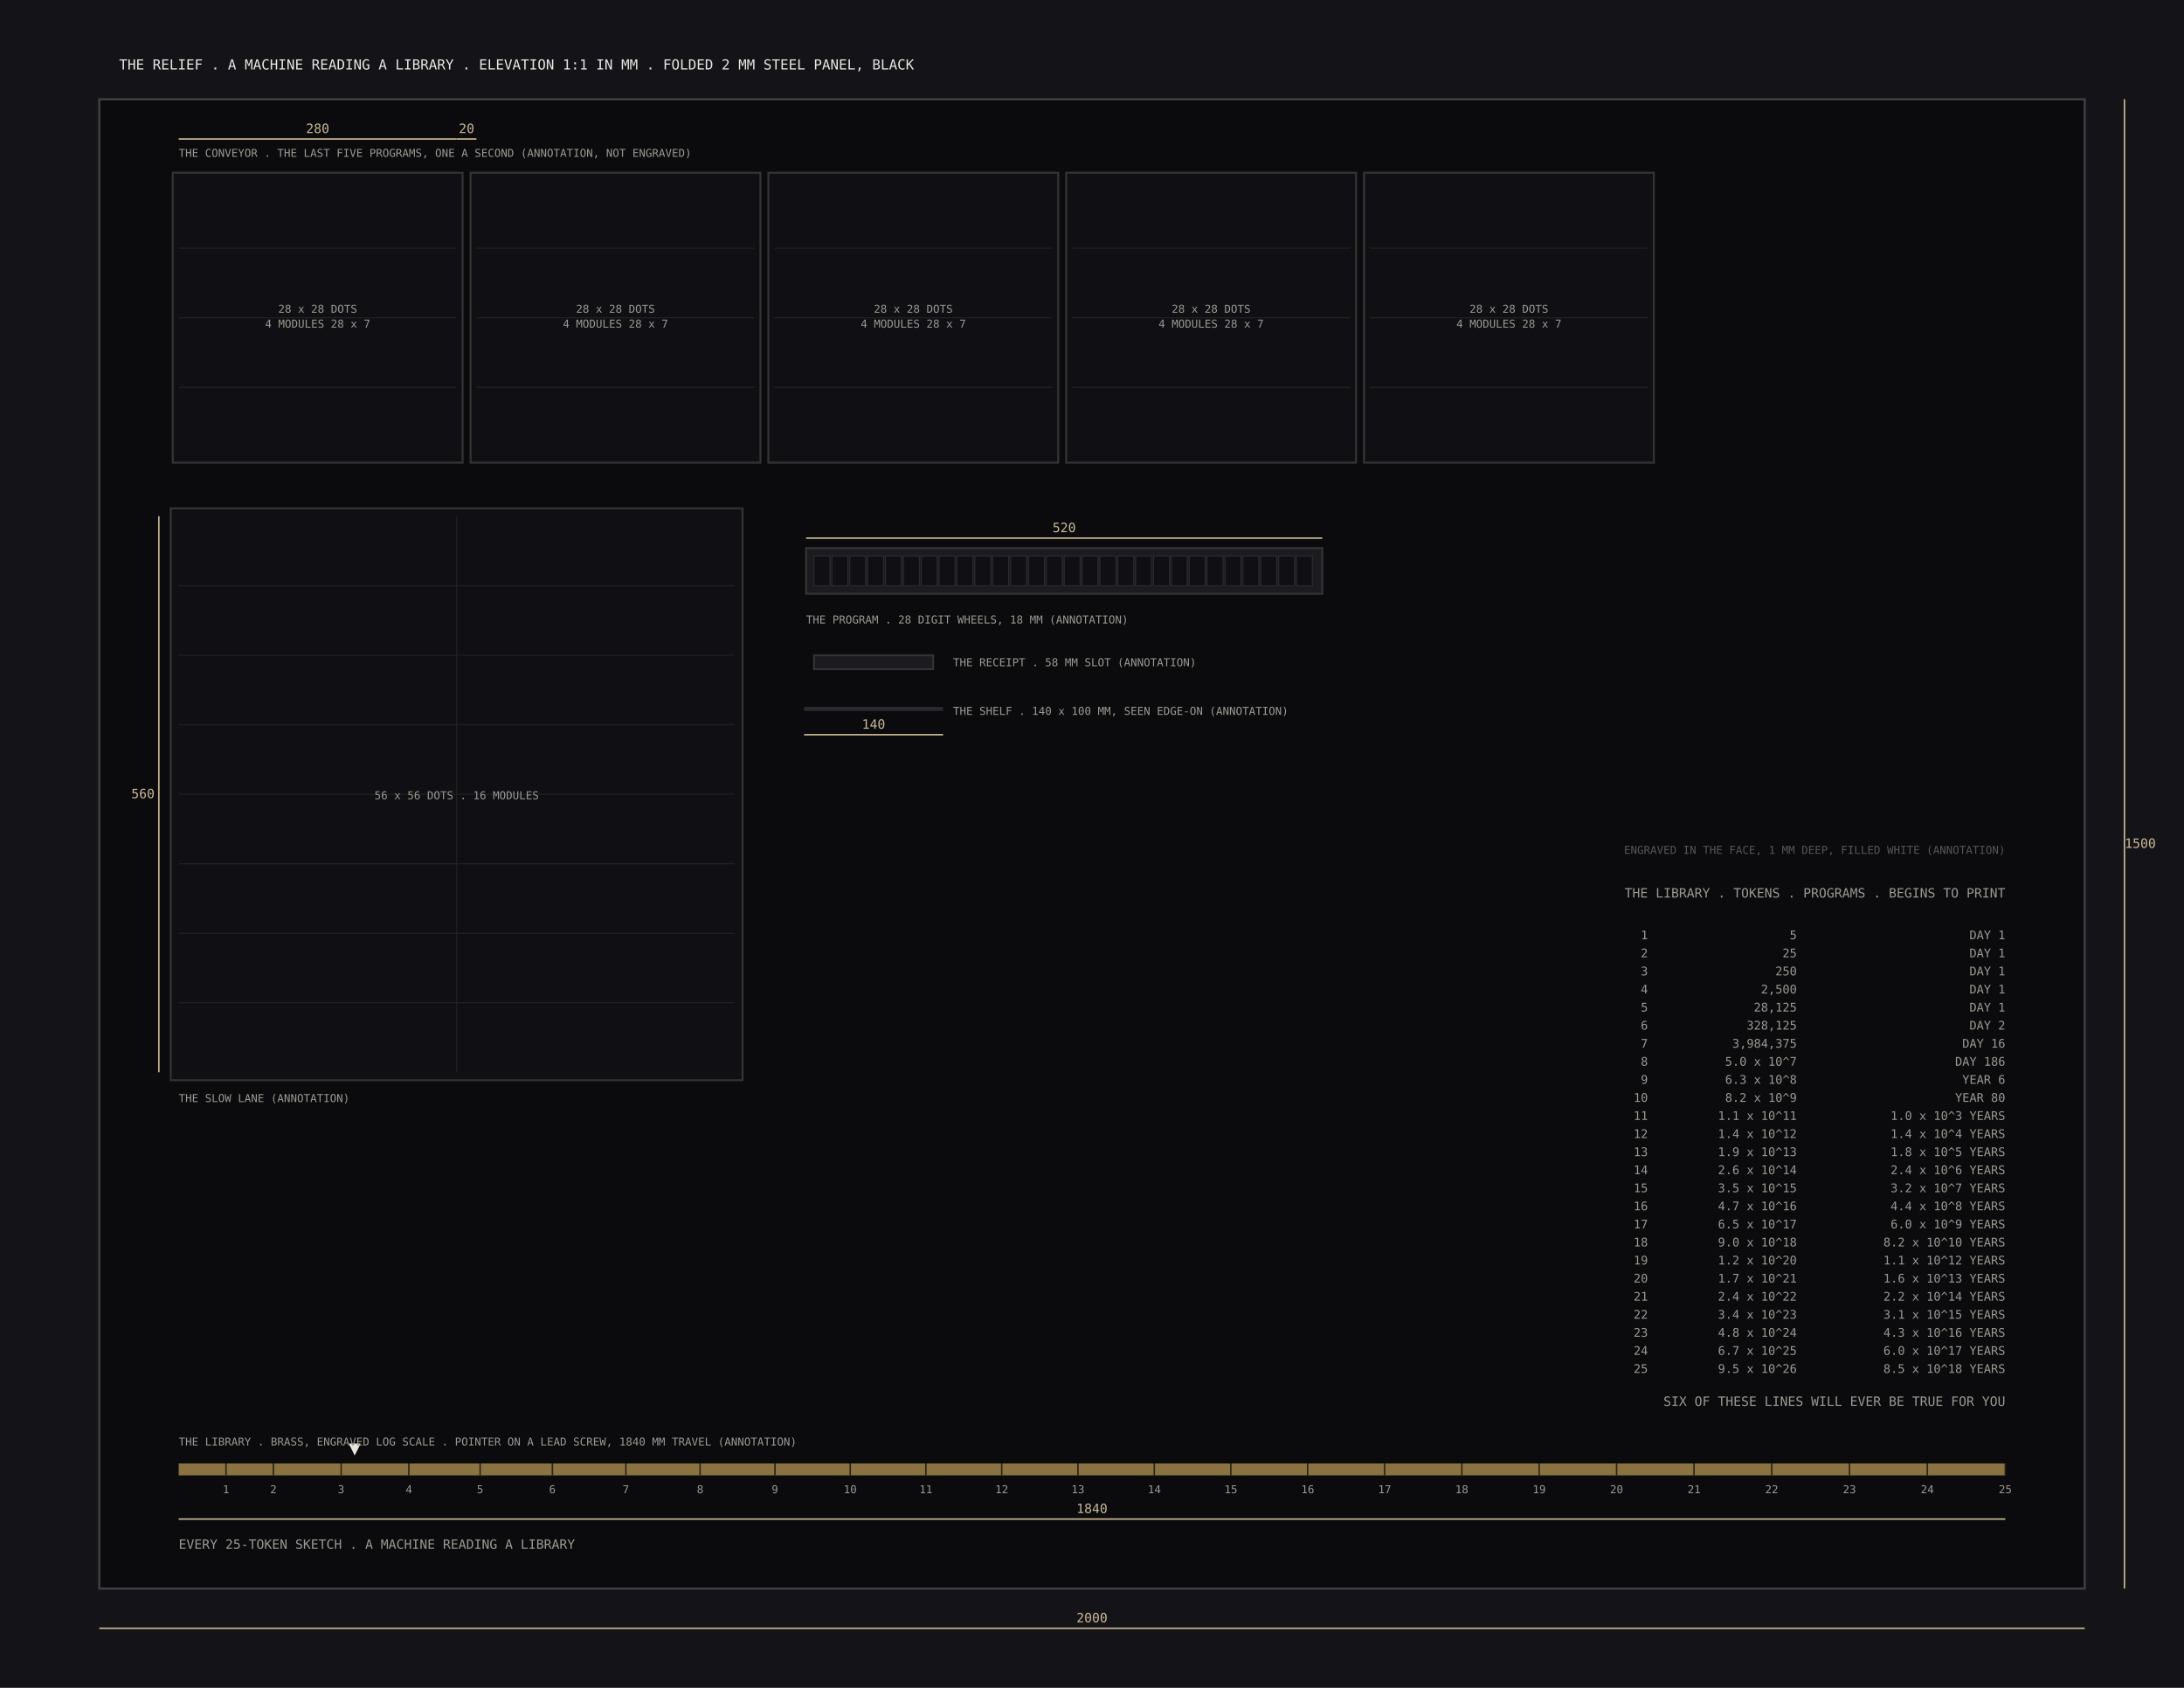
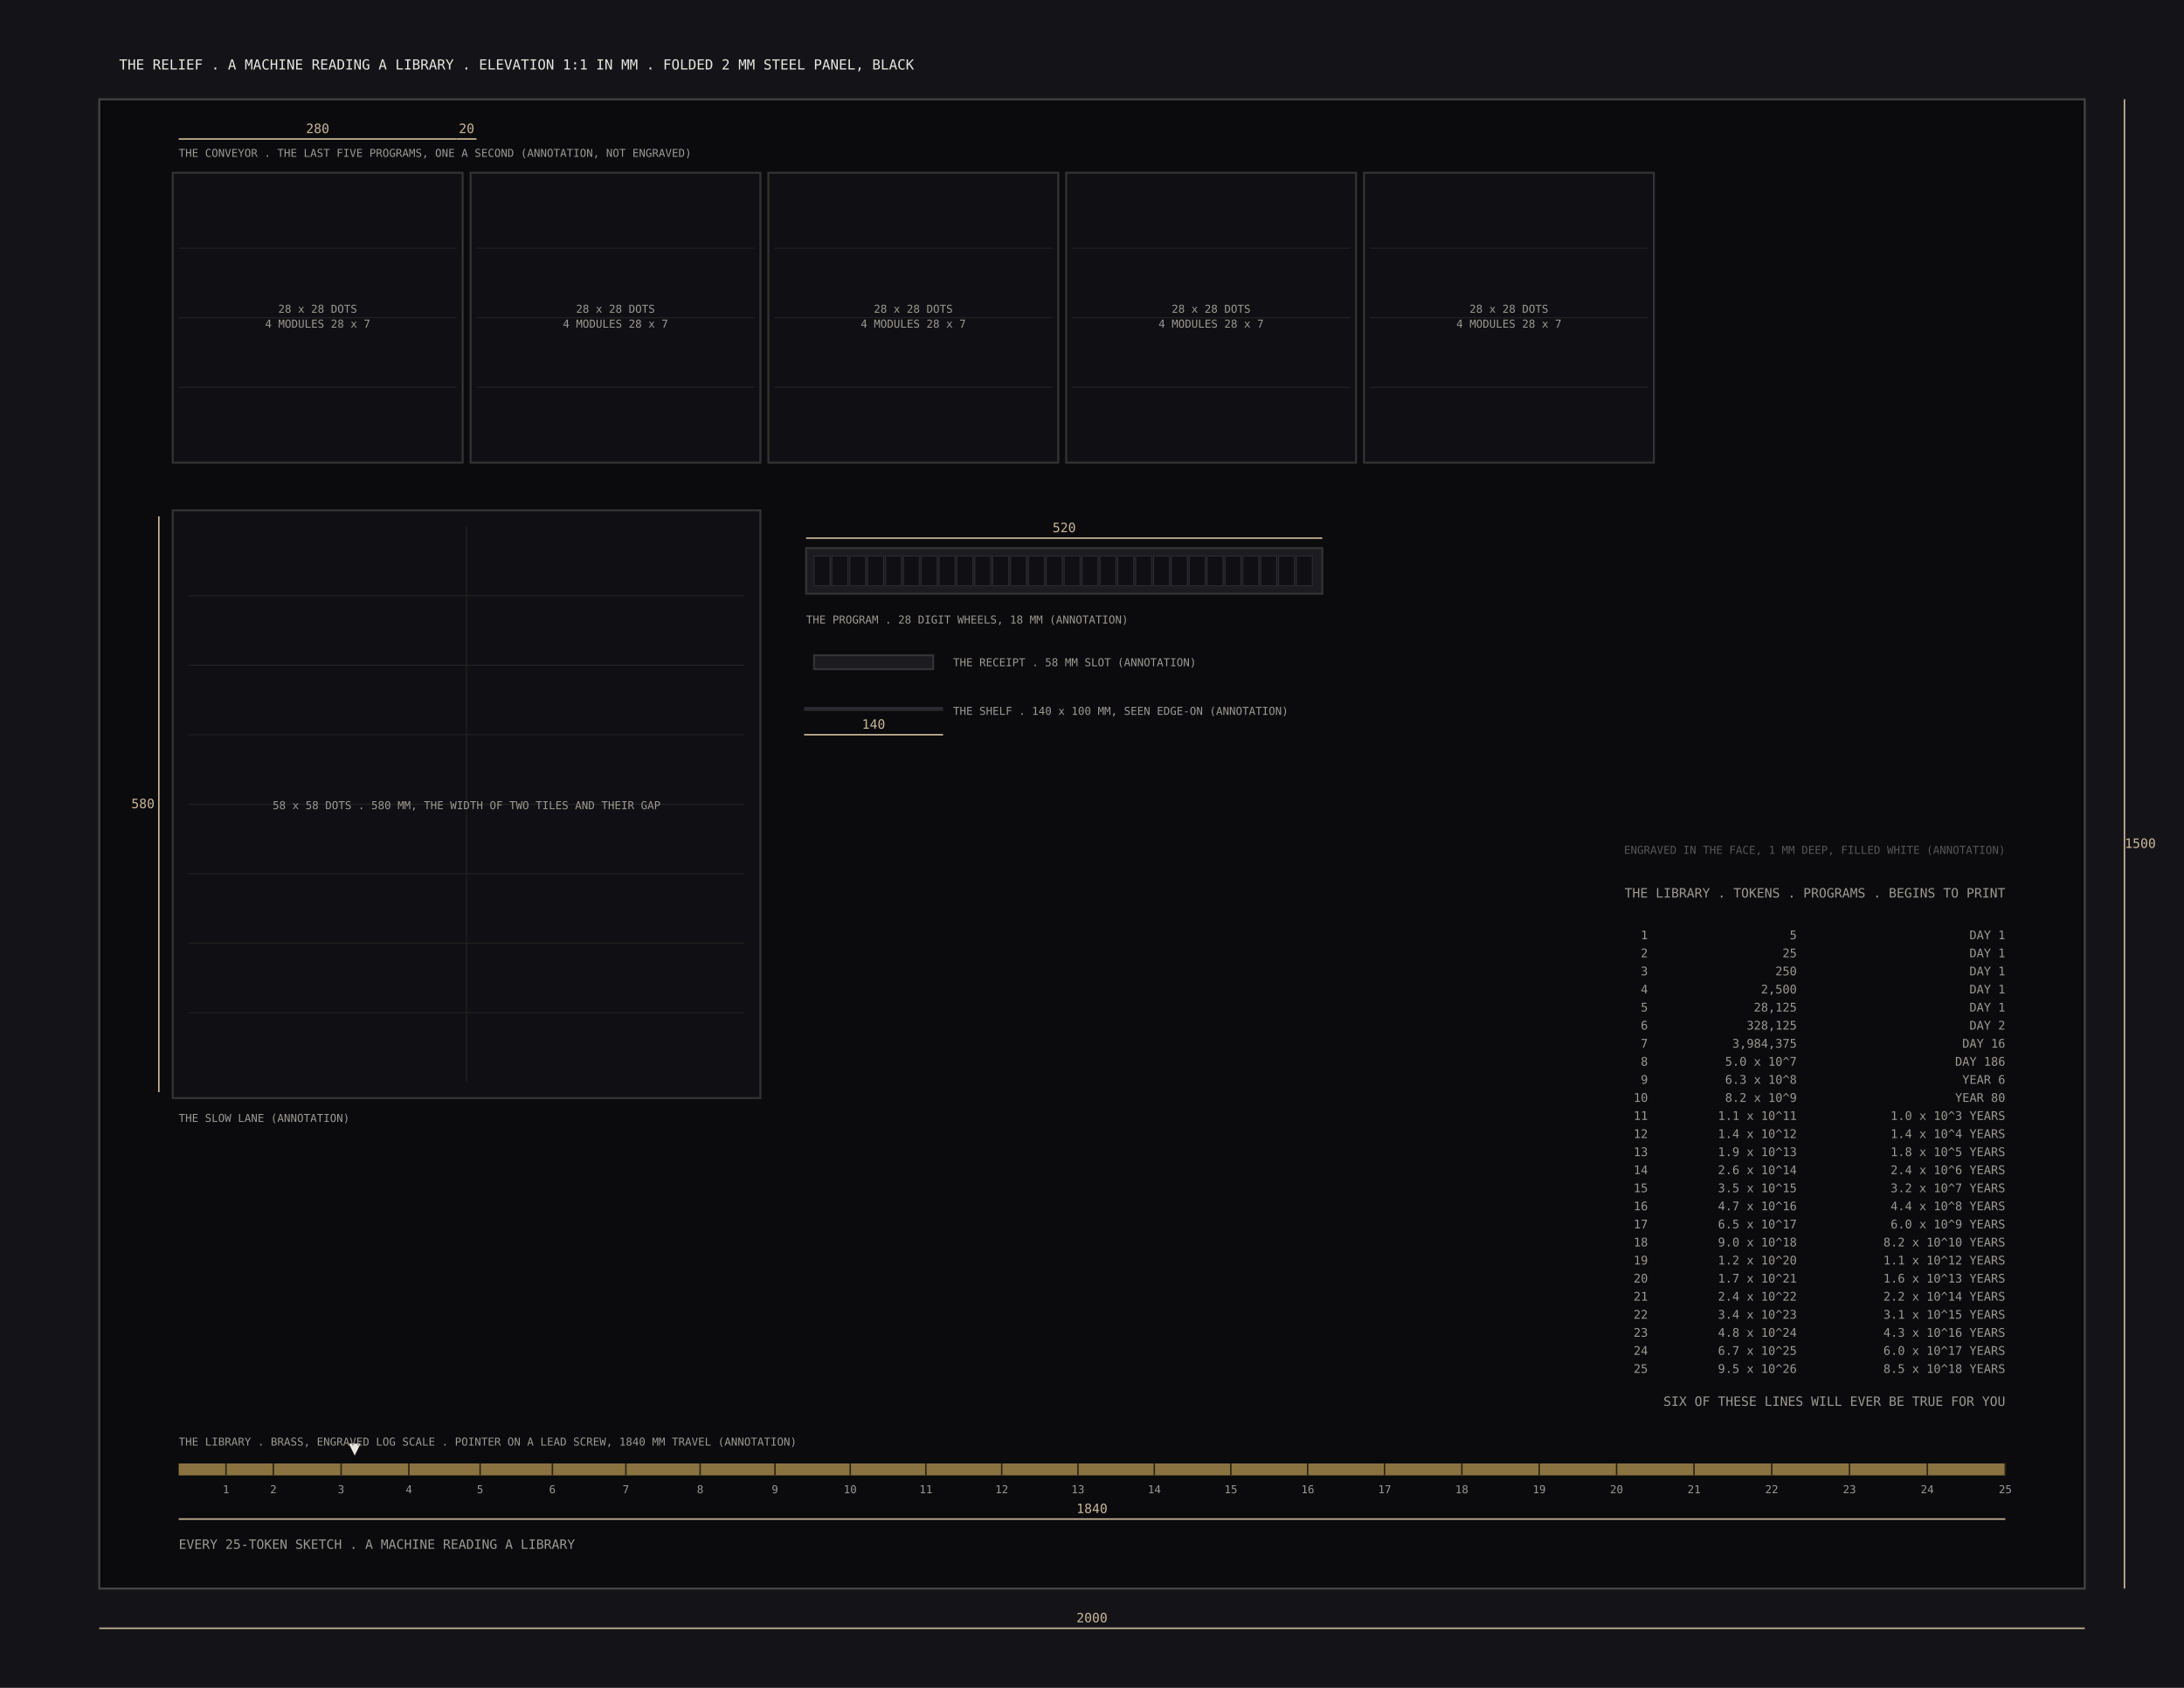
<svg xmlns="http://www.w3.org/2000/svg" width="2200" height="1700" viewBox="-100 -100 2200 1700">
  <rect x="-100" y="-100" width="2200" height="1700" fill="#141418" />
  <rect x="0" y="0" width="2000" height="1500" fill="#0b0b0e" stroke="#444" stroke-width="2" />
  <text x="20" y="-30" font-family="ui-monospace,Menlo,monospace" font-size="14" fill="#e8e6df" text-anchor="start">THE RELIEF . A MACHINE READING A LIBRARY . ELEVATION 1:1 IN MM . FOLDED 2 MM STEEL PANEL, BLACK</text>
  <rect x="74" y="74" width="292" height="292" fill="#101014" stroke="#333" stroke-width="2" />
  <line x1="80" y1="150" x2="360" y2="150" stroke="#222" stroke-width="1" />
  <line x1="80" y1="220" x2="360" y2="220" stroke="#222" stroke-width="1" />
  <line x1="80" y1="290" x2="360" y2="290" stroke="#222" stroke-width="1" />
  <text x="220" y="215" font-family="ui-monospace,Menlo,monospace" font-size="11" fill="#9a9890" text-anchor="middle">28 x 28 DOTS</text>
  <text x="220" y="230" font-family="ui-monospace,Menlo,monospace" font-size="11" fill="#9a9890" text-anchor="middle">4 MODULES 28 x 7</text>
  <rect x="374" y="74" width="292" height="292" fill="#101014" stroke="#333" stroke-width="2" />
  <line x1="380" y1="150" x2="660" y2="150" stroke="#222" stroke-width="1" />
  <line x1="380" y1="220" x2="660" y2="220" stroke="#222" stroke-width="1" />
  <line x1="380" y1="290" x2="660" y2="290" stroke="#222" stroke-width="1" />
  <text x="520" y="215" font-family="ui-monospace,Menlo,monospace" font-size="11" fill="#9a9890" text-anchor="middle">28 x 28 DOTS</text>
  <text x="520" y="230" font-family="ui-monospace,Menlo,monospace" font-size="11" fill="#9a9890" text-anchor="middle">4 MODULES 28 x 7</text>
  <rect x="674" y="74" width="292" height="292" fill="#101014" stroke="#333" stroke-width="2" />
  <line x1="680" y1="150" x2="960" y2="150" stroke="#222" stroke-width="1" />
  <line x1="680" y1="220" x2="960" y2="220" stroke="#222" stroke-width="1" />
  <line x1="680" y1="290" x2="960" y2="290" stroke="#222" stroke-width="1" />
  <text x="820" y="215" font-family="ui-monospace,Menlo,monospace" font-size="11" fill="#9a9890" text-anchor="middle">28 x 28 DOTS</text>
  <text x="820" y="230" font-family="ui-monospace,Menlo,monospace" font-size="11" fill="#9a9890" text-anchor="middle">4 MODULES 28 x 7</text>
  <rect x="974" y="74" width="292" height="292" fill="#101014" stroke="#333" stroke-width="2" />
  <line x1="980" y1="150" x2="1260" y2="150" stroke="#222" stroke-width="1" />
  <line x1="980" y1="220" x2="1260" y2="220" stroke="#222" stroke-width="1" />
  <line x1="980" y1="290" x2="1260" y2="290" stroke="#222" stroke-width="1" />
  <text x="1120" y="215" font-family="ui-monospace,Menlo,monospace" font-size="11" fill="#9a9890" text-anchor="middle">28 x 28 DOTS</text>
  <text x="1120" y="230" font-family="ui-monospace,Menlo,monospace" font-size="11" fill="#9a9890" text-anchor="middle">4 MODULES 28 x 7</text>
  <rect x="1274" y="74" width="292" height="292" fill="#101014" stroke="#333" stroke-width="2" />
  <line x1="1280" y1="150" x2="1560" y2="150" stroke="#222" stroke-width="1" />
  <line x1="1280" y1="220" x2="1560" y2="220" stroke="#222" stroke-width="1" />
  <line x1="1280" y1="290" x2="1560" y2="290" stroke="#222" stroke-width="1" />
  <text x="1420" y="215" font-family="ui-monospace,Menlo,monospace" font-size="11" fill="#9a9890" text-anchor="middle">28 x 28 DOTS</text>
  <text x="1420" y="230" font-family="ui-monospace,Menlo,monospace" font-size="11" fill="#9a9890" text-anchor="middle">4 MODULES 28 x 7</text>
  <text x="80" y="58" font-family="ui-monospace,Menlo,monospace" font-size="11" fill="#9a9890" text-anchor="start">THE CONVEYOR . THE LAST FIVE PROGRAMS, ONE A SECOND (ANNOTATION, NOT ENGRAVED)</text>
  <line x1="80" y1="40" x2="360" y2="40" stroke="#c9b797" stroke-width="1.5" />
  <text x="220.0" y="34" font-family="ui-monospace,Menlo,monospace" font-size="13" fill="#c9b797" text-anchor="middle">280</text>
  <line x1="360" y1="40" x2="380" y2="40" stroke="#c9b797" stroke-width="1.5" />
  <text x="370.0" y="34" font-family="ui-monospace,Menlo,monospace" font-size="13" fill="#c9b797" text-anchor="middle">20</text>
-   <rect x="72" y="412" width="576" height="576" fill="#101014" stroke="#333" stroke-width="2" />
-   <line x1="80" y1="490" x2="640" y2="490" stroke="#222" stroke-width="1" />
-   <line x1="80" y1="560" x2="640" y2="560" stroke="#222" stroke-width="1" />
-   <line x1="80" y1="630" x2="640" y2="630" stroke="#222" stroke-width="1" />
-   <line x1="80" y1="700" x2="640" y2="700" stroke="#222" stroke-width="1" />
-   <line x1="80" y1="770" x2="640" y2="770" stroke="#222" stroke-width="1" />
-   <line x1="80" y1="840" x2="640" y2="840" stroke="#222" stroke-width="1" />
-   <line x1="80" y1="910" x2="640" y2="910" stroke="#222" stroke-width="1" />
-   <line x1="360" y1="420" x2="360" y2="980" stroke="#222" stroke-width="1" />
-   <text x="360" y="705" font-family="ui-monospace,Menlo,monospace" font-size="11" fill="#9a9890" text-anchor="middle">56 x 56 DOTS . 16 MODULES</text>
-   <text x="80" y="1010" font-family="ui-monospace,Menlo,monospace" font-size="11" fill="#9a9890" text-anchor="start">THE SLOW LANE (ANNOTATION)</text>
-   <line x1="60" y1="420" x2="60" y2="980" stroke="#c9b797" stroke-width="1.5" />
-   <text x="44" y="704.0" font-family="ui-monospace,Menlo,monospace" font-size="13" fill="#c9b797" text-anchor="middle">560</text>
+   <rect x="74" y="414" width="592" height="592" fill="#101014" stroke="#333" stroke-width="2" />
+   <line x1="90" y1="500" x2="650" y2="500" stroke="#222" stroke-width="1" />
+   <line x1="90" y1="570" x2="650" y2="570" stroke="#222" stroke-width="1" />
+   <line x1="90" y1="640" x2="650" y2="640" stroke="#222" stroke-width="1" />
+   <line x1="90" y1="710" x2="650" y2="710" stroke="#222" stroke-width="1" />
+   <line x1="90" y1="780" x2="650" y2="780" stroke="#222" stroke-width="1" />
+   <line x1="90" y1="850" x2="650" y2="850" stroke="#222" stroke-width="1" />
+   <line x1="90" y1="920" x2="650" y2="920" stroke="#222" stroke-width="1" />
+   <line x1="370" y1="430" x2="370" y2="990" stroke="#222" stroke-width="1" />
+   <text x="370" y="715" font-family="ui-monospace,Menlo,monospace" font-size="11" fill="#9a9890" text-anchor="middle">58 x 58 DOTS . 580 MM, THE WIDTH OF TWO TILES AND THEIR GAP</text>
+   <text x="80" y="1030" font-family="ui-monospace,Menlo,monospace" font-size="11" fill="#9a9890" text-anchor="start">THE SLOW LANE (ANNOTATION)</text>
+   <line x1="60" y1="420" x2="60" y2="1000" stroke="#c9b797" stroke-width="1.5" />
+   <text x="44" y="714.0" font-family="ui-monospace,Menlo,monospace" font-size="13" fill="#c9b797" text-anchor="middle">580</text>
  <rect x="712" y="452" width="520" height="46" fill="#1b1b20" stroke="#333" stroke-width="2" />
  <rect x="720" y="460" width="16" height="30" fill="#101014" stroke="#2a2a30" stroke-width="1" />
  <rect x="738" y="460" width="16" height="30" fill="#101014" stroke="#2a2a30" stroke-width="1" />
  <rect x="756" y="460" width="16" height="30" fill="#101014" stroke="#2a2a30" stroke-width="1" />
  <rect x="774" y="460" width="16" height="30" fill="#101014" stroke="#2a2a30" stroke-width="1" />
  <rect x="792" y="460" width="16" height="30" fill="#101014" stroke="#2a2a30" stroke-width="1" />
  <rect x="810" y="460" width="16" height="30" fill="#101014" stroke="#2a2a30" stroke-width="1" />
  <rect x="828" y="460" width="16" height="30" fill="#101014" stroke="#2a2a30" stroke-width="1" />
  <rect x="846" y="460" width="16" height="30" fill="#101014" stroke="#2a2a30" stroke-width="1" />
  <rect x="864" y="460" width="16" height="30" fill="#101014" stroke="#2a2a30" stroke-width="1" />
  <rect x="882" y="460" width="16" height="30" fill="#101014" stroke="#2a2a30" stroke-width="1" />
  <rect x="900" y="460" width="16" height="30" fill="#101014" stroke="#2a2a30" stroke-width="1" />
  <rect x="918" y="460" width="16" height="30" fill="#101014" stroke="#2a2a30" stroke-width="1" />
  <rect x="936" y="460" width="16" height="30" fill="#101014" stroke="#2a2a30" stroke-width="1" />
  <rect x="954" y="460" width="16" height="30" fill="#101014" stroke="#2a2a30" stroke-width="1" />
  <rect x="972" y="460" width="16" height="30" fill="#101014" stroke="#2a2a30" stroke-width="1" />
  <rect x="990" y="460" width="16" height="30" fill="#101014" stroke="#2a2a30" stroke-width="1" />
  <rect x="1008" y="460" width="16" height="30" fill="#101014" stroke="#2a2a30" stroke-width="1" />
  <rect x="1026" y="460" width="16" height="30" fill="#101014" stroke="#2a2a30" stroke-width="1" />
  <rect x="1044" y="460" width="16" height="30" fill="#101014" stroke="#2a2a30" stroke-width="1" />
  <rect x="1062" y="460" width="16" height="30" fill="#101014" stroke="#2a2a30" stroke-width="1" />
  <rect x="1080" y="460" width="16" height="30" fill="#101014" stroke="#2a2a30" stroke-width="1" />
  <rect x="1098" y="460" width="16" height="30" fill="#101014" stroke="#2a2a30" stroke-width="1" />
  <rect x="1116" y="460" width="16" height="30" fill="#101014" stroke="#2a2a30" stroke-width="1" />
  <rect x="1134" y="460" width="16" height="30" fill="#101014" stroke="#2a2a30" stroke-width="1" />
  <rect x="1152" y="460" width="16" height="30" fill="#101014" stroke="#2a2a30" stroke-width="1" />
  <rect x="1170" y="460" width="16" height="30" fill="#101014" stroke="#2a2a30" stroke-width="1" />
  <rect x="1188" y="460" width="16" height="30" fill="#101014" stroke="#2a2a30" stroke-width="1" />
  <rect x="1206" y="460" width="16" height="30" fill="#101014" stroke="#2a2a30" stroke-width="1" />
  <text x="712" y="528" font-family="ui-monospace,Menlo,monospace" font-size="11" fill="#9a9890" text-anchor="start">THE PROGRAM . 28 DIGIT WHEELS, 18 MM (ANNOTATION)</text>
  <line x1="712" y1="442" x2="1232" y2="442" stroke="#c9b797" stroke-width="1.5" />
  <text x="972.0" y="436" font-family="ui-monospace,Menlo,monospace" font-size="13" fill="#c9b797" text-anchor="middle">520</text>
  <rect x="720" y="560" width="120" height="14" fill="#1b1b20" stroke="#333" stroke-width="2" />
  <text x="860" y="571" font-family="ui-monospace,Menlo,monospace" font-size="11" fill="#9a9890" text-anchor="start">THE RECEIPT . 58 MM SLOT (ANNOTATION)</text>
  <rect x="710" y="612" width="140" height="4" fill="#2a2a30" />
  <text x="860" y="620" font-family="ui-monospace,Menlo,monospace" font-size="11" fill="#9a9890" text-anchor="start">THE SHELF . 140 x 100 MM, SEEN EDGE-ON (ANNOTATION)</text>
  <line x1="710" y1="640" x2="850" y2="640" stroke="#c9b797" stroke-width="1.5" />
  <text x="780.0" y="634" font-family="ui-monospace,Menlo,monospace" font-size="13" fill="#c9b797" text-anchor="middle">140</text>
  <text x="1920" y="804" font-family="ui-monospace,Menlo,monospace" font-size="13" fill="#9a9890" text-anchor="end">THE LIBRARY . TOKENS . PROGRAMS . BEGINS TO PRINT</text>
  <text x="1560" y="846.0" font-family="ui-monospace,Menlo,monospace" font-size="12" fill="#9a9890" text-anchor="end">1</text>
  <text x="1710" y="846.0" font-family="ui-monospace,Menlo,monospace" font-size="12" fill="#9a9890" text-anchor="end">5</text>
  <text x="1920" y="846.0" font-family="ui-monospace,Menlo,monospace" font-size="12" fill="#9a9890" text-anchor="end">DAY 1</text>
  <text x="1560" y="864.2" font-family="ui-monospace,Menlo,monospace" font-size="12" fill="#9a9890" text-anchor="end">2</text>
  <text x="1710" y="864.2" font-family="ui-monospace,Menlo,monospace" font-size="12" fill="#9a9890" text-anchor="end">25</text>
  <text x="1920" y="864.2" font-family="ui-monospace,Menlo,monospace" font-size="12" fill="#9a9890" text-anchor="end">DAY 1</text>
  <text x="1560" y="882.4" font-family="ui-monospace,Menlo,monospace" font-size="12" fill="#9a9890" text-anchor="end">3</text>
  <text x="1710" y="882.4" font-family="ui-monospace,Menlo,monospace" font-size="12" fill="#9a9890" text-anchor="end">250</text>
  <text x="1920" y="882.4" font-family="ui-monospace,Menlo,monospace" font-size="12" fill="#9a9890" text-anchor="end">DAY 1</text>
  <text x="1560" y="900.6" font-family="ui-monospace,Menlo,monospace" font-size="12" fill="#9a9890" text-anchor="end">4</text>
  <text x="1710" y="900.6" font-family="ui-monospace,Menlo,monospace" font-size="12" fill="#9a9890" text-anchor="end">2,500</text>
  <text x="1920" y="900.6" font-family="ui-monospace,Menlo,monospace" font-size="12" fill="#9a9890" text-anchor="end">DAY 1</text>
  <text x="1560" y="918.8" font-family="ui-monospace,Menlo,monospace" font-size="12" fill="#9a9890" text-anchor="end">5</text>
  <text x="1710" y="918.8" font-family="ui-monospace,Menlo,monospace" font-size="12" fill="#9a9890" text-anchor="end">28,125</text>
  <text x="1920" y="918.8" font-family="ui-monospace,Menlo,monospace" font-size="12" fill="#9a9890" text-anchor="end">DAY 1</text>
  <text x="1560" y="937.0" font-family="ui-monospace,Menlo,monospace" font-size="12" fill="#9a9890" text-anchor="end">6</text>
  <text x="1710" y="937.0" font-family="ui-monospace,Menlo,monospace" font-size="12" fill="#9a9890" text-anchor="end">328,125</text>
  <text x="1920" y="937.0" font-family="ui-monospace,Menlo,monospace" font-size="12" fill="#9a9890" text-anchor="end">DAY 2</text>
  <text x="1560" y="955.2" font-family="ui-monospace,Menlo,monospace" font-size="12" fill="#9a9890" text-anchor="end">7</text>
  <text x="1710" y="955.2" font-family="ui-monospace,Menlo,monospace" font-size="12" fill="#9a9890" text-anchor="end">3,984,375</text>
  <text x="1920" y="955.2" font-family="ui-monospace,Menlo,monospace" font-size="12" fill="#9a9890" text-anchor="end">DAY 16</text>
  <text x="1560" y="973.4" font-family="ui-monospace,Menlo,monospace" font-size="12" fill="#9a9890" text-anchor="end">8</text>
  <text x="1710" y="973.4" font-family="ui-monospace,Menlo,monospace" font-size="12" fill="#9a9890" text-anchor="end">5.0 x 10^7</text>
  <text x="1920" y="973.4" font-family="ui-monospace,Menlo,monospace" font-size="12" fill="#9a9890" text-anchor="end">DAY 186</text>
  <text x="1560" y="991.6" font-family="ui-monospace,Menlo,monospace" font-size="12" fill="#9a9890" text-anchor="end">9</text>
  <text x="1710" y="991.6" font-family="ui-monospace,Menlo,monospace" font-size="12" fill="#9a9890" text-anchor="end">6.3 x 10^8</text>
  <text x="1920" y="991.6" font-family="ui-monospace,Menlo,monospace" font-size="12" fill="#9a9890" text-anchor="end">YEAR 6</text>
  <text x="1560" y="1009.8" font-family="ui-monospace,Menlo,monospace" font-size="12" fill="#9a9890" text-anchor="end">10</text>
  <text x="1710" y="1009.8" font-family="ui-monospace,Menlo,monospace" font-size="12" fill="#9a9890" text-anchor="end">8.2 x 10^9</text>
  <text x="1920" y="1009.8" font-family="ui-monospace,Menlo,monospace" font-size="12" fill="#9a9890" text-anchor="end">YEAR 80</text>
  <text x="1560" y="1028.0" font-family="ui-monospace,Menlo,monospace" font-size="12" fill="#9a9890" text-anchor="end">11</text>
  <text x="1710" y="1028.0" font-family="ui-monospace,Menlo,monospace" font-size="12" fill="#9a9890" text-anchor="end">1.1 x 10^11</text>
  <text x="1920" y="1028.0" font-family="ui-monospace,Menlo,monospace" font-size="12" fill="#9a9890" text-anchor="end">1.0 x 10^3 YEARS</text>
  <text x="1560" y="1046.2" font-family="ui-monospace,Menlo,monospace" font-size="12" fill="#9a9890" text-anchor="end">12</text>
  <text x="1710" y="1046.2" font-family="ui-monospace,Menlo,monospace" font-size="12" fill="#9a9890" text-anchor="end">1.4 x 10^12</text>
  <text x="1920" y="1046.2" font-family="ui-monospace,Menlo,monospace" font-size="12" fill="#9a9890" text-anchor="end">1.4 x 10^4 YEARS</text>
  <text x="1560" y="1064.4" font-family="ui-monospace,Menlo,monospace" font-size="12" fill="#9a9890" text-anchor="end">13</text>
  <text x="1710" y="1064.4" font-family="ui-monospace,Menlo,monospace" font-size="12" fill="#9a9890" text-anchor="end">1.9 x 10^13</text>
  <text x="1920" y="1064.4" font-family="ui-monospace,Menlo,monospace" font-size="12" fill="#9a9890" text-anchor="end">1.8 x 10^5 YEARS</text>
  <text x="1560" y="1082.6" font-family="ui-monospace,Menlo,monospace" font-size="12" fill="#9a9890" text-anchor="end">14</text>
  <text x="1710" y="1082.6" font-family="ui-monospace,Menlo,monospace" font-size="12" fill="#9a9890" text-anchor="end">2.6 x 10^14</text>
  <text x="1920" y="1082.6" font-family="ui-monospace,Menlo,monospace" font-size="12" fill="#9a9890" text-anchor="end">2.4 x 10^6 YEARS</text>
  <text x="1560" y="1100.8" font-family="ui-monospace,Menlo,monospace" font-size="12" fill="#9a9890" text-anchor="end">15</text>
  <text x="1710" y="1100.8" font-family="ui-monospace,Menlo,monospace" font-size="12" fill="#9a9890" text-anchor="end">3.5 x 10^15</text>
  <text x="1920" y="1100.8" font-family="ui-monospace,Menlo,monospace" font-size="12" fill="#9a9890" text-anchor="end">3.2 x 10^7 YEARS</text>
  <text x="1560" y="1119.0" font-family="ui-monospace,Menlo,monospace" font-size="12" fill="#9a9890" text-anchor="end">16</text>
  <text x="1710" y="1119.0" font-family="ui-monospace,Menlo,monospace" font-size="12" fill="#9a9890" text-anchor="end">4.7 x 10^16</text>
  <text x="1920" y="1119.0" font-family="ui-monospace,Menlo,monospace" font-size="12" fill="#9a9890" text-anchor="end">4.4 x 10^8 YEARS</text>
  <text x="1560" y="1137.2" font-family="ui-monospace,Menlo,monospace" font-size="12" fill="#9a9890" text-anchor="end">17</text>
  <text x="1710" y="1137.2" font-family="ui-monospace,Menlo,monospace" font-size="12" fill="#9a9890" text-anchor="end">6.5 x 10^17</text>
  <text x="1920" y="1137.2" font-family="ui-monospace,Menlo,monospace" font-size="12" fill="#9a9890" text-anchor="end">6.0 x 10^9 YEARS</text>
  <text x="1560" y="1155.4" font-family="ui-monospace,Menlo,monospace" font-size="12" fill="#9a9890" text-anchor="end">18</text>
  <text x="1710" y="1155.4" font-family="ui-monospace,Menlo,monospace" font-size="12" fill="#9a9890" text-anchor="end">9.0 x 10^18</text>
  <text x="1920" y="1155.4" font-family="ui-monospace,Menlo,monospace" font-size="12" fill="#9a9890" text-anchor="end">8.2 x 10^10 YEARS</text>
  <text x="1560" y="1173.6" font-family="ui-monospace,Menlo,monospace" font-size="12" fill="#9a9890" text-anchor="end">19</text>
  <text x="1710" y="1173.6" font-family="ui-monospace,Menlo,monospace" font-size="12" fill="#9a9890" text-anchor="end">1.2 x 10^20</text>
  <text x="1920" y="1173.6" font-family="ui-monospace,Menlo,monospace" font-size="12" fill="#9a9890" text-anchor="end">1.1 x 10^12 YEARS</text>
  <text x="1560" y="1191.8" font-family="ui-monospace,Menlo,monospace" font-size="12" fill="#9a9890" text-anchor="end">20</text>
  <text x="1710" y="1191.8" font-family="ui-monospace,Menlo,monospace" font-size="12" fill="#9a9890" text-anchor="end">1.7 x 10^21</text>
  <text x="1920" y="1191.8" font-family="ui-monospace,Menlo,monospace" font-size="12" fill="#9a9890" text-anchor="end">1.6 x 10^13 YEARS</text>
  <text x="1560" y="1210.0" font-family="ui-monospace,Menlo,monospace" font-size="12" fill="#9a9890" text-anchor="end">21</text>
  <text x="1710" y="1210.0" font-family="ui-monospace,Menlo,monospace" font-size="12" fill="#9a9890" text-anchor="end">2.4 x 10^22</text>
  <text x="1920" y="1210.0" font-family="ui-monospace,Menlo,monospace" font-size="12" fill="#9a9890" text-anchor="end">2.2 x 10^14 YEARS</text>
  <text x="1560" y="1228.2" font-family="ui-monospace,Menlo,monospace" font-size="12" fill="#9a9890" text-anchor="end">22</text>
  <text x="1710" y="1228.2" font-family="ui-monospace,Menlo,monospace" font-size="12" fill="#9a9890" text-anchor="end">3.4 x 10^23</text>
  <text x="1920" y="1228.2" font-family="ui-monospace,Menlo,monospace" font-size="12" fill="#9a9890" text-anchor="end">3.1 x 10^15 YEARS</text>
  <text x="1560" y="1246.4" font-family="ui-monospace,Menlo,monospace" font-size="12" fill="#9a9890" text-anchor="end">23</text>
  <text x="1710" y="1246.4" font-family="ui-monospace,Menlo,monospace" font-size="12" fill="#9a9890" text-anchor="end">4.8 x 10^24</text>
  <text x="1920" y="1246.4" font-family="ui-monospace,Menlo,monospace" font-size="12" fill="#9a9890" text-anchor="end">4.3 x 10^16 YEARS</text>
  <text x="1560" y="1264.6" font-family="ui-monospace,Menlo,monospace" font-size="12" fill="#9a9890" text-anchor="end">24</text>
  <text x="1710" y="1264.6" font-family="ui-monospace,Menlo,monospace" font-size="12" fill="#9a9890" text-anchor="end">6.7 x 10^25</text>
  <text x="1920" y="1264.6" font-family="ui-monospace,Menlo,monospace" font-size="12" fill="#9a9890" text-anchor="end">6.0 x 10^17 YEARS</text>
  <text x="1560" y="1282.8" font-family="ui-monospace,Menlo,monospace" font-size="12" fill="#9a9890" text-anchor="end">25</text>
  <text x="1710" y="1282.8" font-family="ui-monospace,Menlo,monospace" font-size="12" fill="#9a9890" text-anchor="end">9.5 x 10^26</text>
  <text x="1920" y="1282.8" font-family="ui-monospace,Menlo,monospace" font-size="12" fill="#9a9890" text-anchor="end">8.5 x 10^18 YEARS</text>
  <text x="1920" y="1316" font-family="ui-monospace,Menlo,monospace" font-size="13" fill="#9a9890" text-anchor="end">SIX OF THESE LINES WILL EVER BE TRUE FOR YOU</text>
  <text x="1920" y="760" font-family="ui-monospace,Menlo,monospace" font-size="11" fill="#555" text-anchor="end">ENGRAVED IN THE FACE, 1 MM DEEP, FILLED WHITE (ANNOTATION)</text>
  <rect x="80" y="1374" width="1840" height="12" fill="#8a7340" />
  <rect x="126.9" y="1374" width="1.5" height="12" fill="#2a2415" />
  <text x="127.7" y="1404" font-family="ui-monospace,Menlo,monospace" font-size="11" fill="#9a9890" text-anchor="middle">1</text>
  <rect x="174.6" y="1374" width="1.5" height="12" fill="#2a2415" />
  <text x="175.4" y="1404" font-family="ui-monospace,Menlo,monospace" font-size="11" fill="#9a9890" text-anchor="middle">2</text>
  <rect x="242.9" y="1374" width="1.5" height="12" fill="#2a2415" />
  <text x="243.6" y="1404" font-family="ui-monospace,Menlo,monospace" font-size="11" fill="#9a9890" text-anchor="middle">3</text>
  <rect x="311.1" y="1374" width="1.5" height="12" fill="#2a2415" />
  <text x="311.9" y="1404" font-family="ui-monospace,Menlo,monospace" font-size="11" fill="#9a9890" text-anchor="middle">4</text>
  <rect x="382.9" y="1374" width="1.5" height="12" fill="#2a2415" />
  <text x="383.6" y="1404" font-family="ui-monospace,Menlo,monospace" font-size="11" fill="#9a9890" text-anchor="middle">5</text>
  <rect x="455.7" y="1374" width="1.5" height="12" fill="#2a2415" />
  <text x="456.4" y="1404" font-family="ui-monospace,Menlo,monospace" font-size="11" fill="#9a9890" text-anchor="middle">6</text>
  <rect x="529.7" y="1374" width="1.5" height="12" fill="#2a2415" />
  <text x="530.4" y="1404" font-family="ui-monospace,Menlo,monospace" font-size="11" fill="#9a9890" text-anchor="middle">7</text>
  <rect x="604.5" y="1374" width="1.5" height="12" fill="#2a2415" />
  <text x="605.3" y="1404" font-family="ui-monospace,Menlo,monospace" font-size="11" fill="#9a9890" text-anchor="middle">8</text>
  <rect x="679.9" y="1374" width="1.5" height="12" fill="#2a2415" />
  <text x="680.6" y="1404" font-family="ui-monospace,Menlo,monospace" font-size="11" fill="#9a9890" text-anchor="middle">9</text>
  <rect x="755.7" y="1374" width="1.5" height="12" fill="#2a2415" />
  <text x="756.4" y="1404" font-family="ui-monospace,Menlo,monospace" font-size="11" fill="#9a9890" text-anchor="middle">10</text>
  <rect x="831.9" y="1374" width="1.5" height="12" fill="#2a2415" />
  <text x="832.7" y="1404" font-family="ui-monospace,Menlo,monospace" font-size="11" fill="#9a9890" text-anchor="middle">11</text>
  <rect x="908.3" y="1374" width="1.5" height="12" fill="#2a2415" />
  <text x="909.1" y="1404" font-family="ui-monospace,Menlo,monospace" font-size="11" fill="#9a9890" text-anchor="middle">12</text>
  <rect x="985.1" y="1374" width="1.5" height="12" fill="#2a2415" />
  <text x="985.8" y="1404" font-family="ui-monospace,Menlo,monospace" font-size="11" fill="#9a9890" text-anchor="middle">13</text>
  <rect x="1062.0" y="1374" width="1.5" height="12" fill="#2a2415" />
  <text x="1062.8" y="1404" font-family="ui-monospace,Menlo,monospace" font-size="11" fill="#9a9890" text-anchor="middle">14</text>
  <rect x="1139.1" y="1374" width="1.5" height="12" fill="#2a2415" />
  <text x="1139.9" y="1404" font-family="ui-monospace,Menlo,monospace" font-size="11" fill="#9a9890" text-anchor="middle">15</text>
  <rect x="1216.5" y="1374" width="1.5" height="12" fill="#2a2415" />
  <text x="1217.3" y="1404" font-family="ui-monospace,Menlo,monospace" font-size="11" fill="#9a9890" text-anchor="middle">16</text>
  <rect x="1294.0" y="1374" width="1.5" height="12" fill="#2a2415" />
  <text x="1294.8" y="1404" font-family="ui-monospace,Menlo,monospace" font-size="11" fill="#9a9890" text-anchor="middle">17</text>
  <rect x="1371.8" y="1374" width="1.5" height="12" fill="#2a2415" />
  <text x="1372.5" y="1404" font-family="ui-monospace,Menlo,monospace" font-size="11" fill="#9a9890" text-anchor="middle">18</text>
  <rect x="1449.7" y="1374" width="1.5" height="12" fill="#2a2415" />
  <text x="1450.5" y="1404" font-family="ui-monospace,Menlo,monospace" font-size="11" fill="#9a9890" text-anchor="middle">19</text>
  <rect x="1527.7" y="1374" width="1.5" height="12" fill="#2a2415" />
  <text x="1528.4" y="1404" font-family="ui-monospace,Menlo,monospace" font-size="11" fill="#9a9890" text-anchor="middle">20</text>
  <rect x="1605.7" y="1374" width="1.5" height="12" fill="#2a2415" />
  <text x="1606.5" y="1404" font-family="ui-monospace,Menlo,monospace" font-size="11" fill="#9a9890" text-anchor="middle">21</text>
  <rect x="1684.0" y="1374" width="1.5" height="12" fill="#2a2415" />
  <text x="1684.7" y="1404" font-family="ui-monospace,Menlo,monospace" font-size="11" fill="#9a9890" text-anchor="middle">22</text>
  <rect x="1762.3" y="1374" width="1.5" height="12" fill="#2a2415" />
  <text x="1763.0" y="1404" font-family="ui-monospace,Menlo,monospace" font-size="11" fill="#9a9890" text-anchor="middle">23</text>
  <rect x="1840.7" y="1374" width="1.5" height="12" fill="#2a2415" />
  <text x="1841.4" y="1404" font-family="ui-monospace,Menlo,monospace" font-size="11" fill="#9a9890" text-anchor="middle">24</text>
  <rect x="1919.2" y="1374" width="1.5" height="12" fill="#2a2415" />
  <text x="1920.0" y="1404" font-family="ui-monospace,Menlo,monospace" font-size="11" fill="#9a9890" text-anchor="middle">25</text>
  <path d="M257.3,1366 l-6,-12 l12,0 z" fill="#e8e6df" />
  <text x="80" y="1356" font-family="ui-monospace,Menlo,monospace" font-size="11" fill="#9a9890" text-anchor="start">THE LIBRARY . BRASS, ENGRAVED LOG SCALE . POINTER ON A LEAD SCREW, 1840 MM TRAVEL (ANNOTATION)</text>
  <line x1="80" y1="1430" x2="1920" y2="1430" stroke="#c9b797" stroke-width="1.5" />
  <text x="1000.0" y="1424" font-family="ui-monospace,Menlo,monospace" font-size="13" fill="#c9b797" text-anchor="middle">1840</text>
  <text x="80" y="1460" font-family="ui-monospace,Menlo,monospace" font-size="13" fill="#9a9890" text-anchor="start">EVERY 25-TOKEN SKETCH . A MACHINE READING A LIBRARY</text>
  <line x1="0" y1="1540" x2="2000" y2="1540" stroke="#c9b797" stroke-width="1.5" />
  <text x="1000.0" y="1534" font-family="ui-monospace,Menlo,monospace" font-size="13" fill="#c9b797" text-anchor="middle">2000</text>
  <line x1="2040" y1="0" x2="2040" y2="1500" stroke="#c9b797" stroke-width="1.5" />
  <text x="2056" y="754.0" font-family="ui-monospace,Menlo,monospace" font-size="13" fill="#c9b797" text-anchor="middle">1500</text>
</svg>
